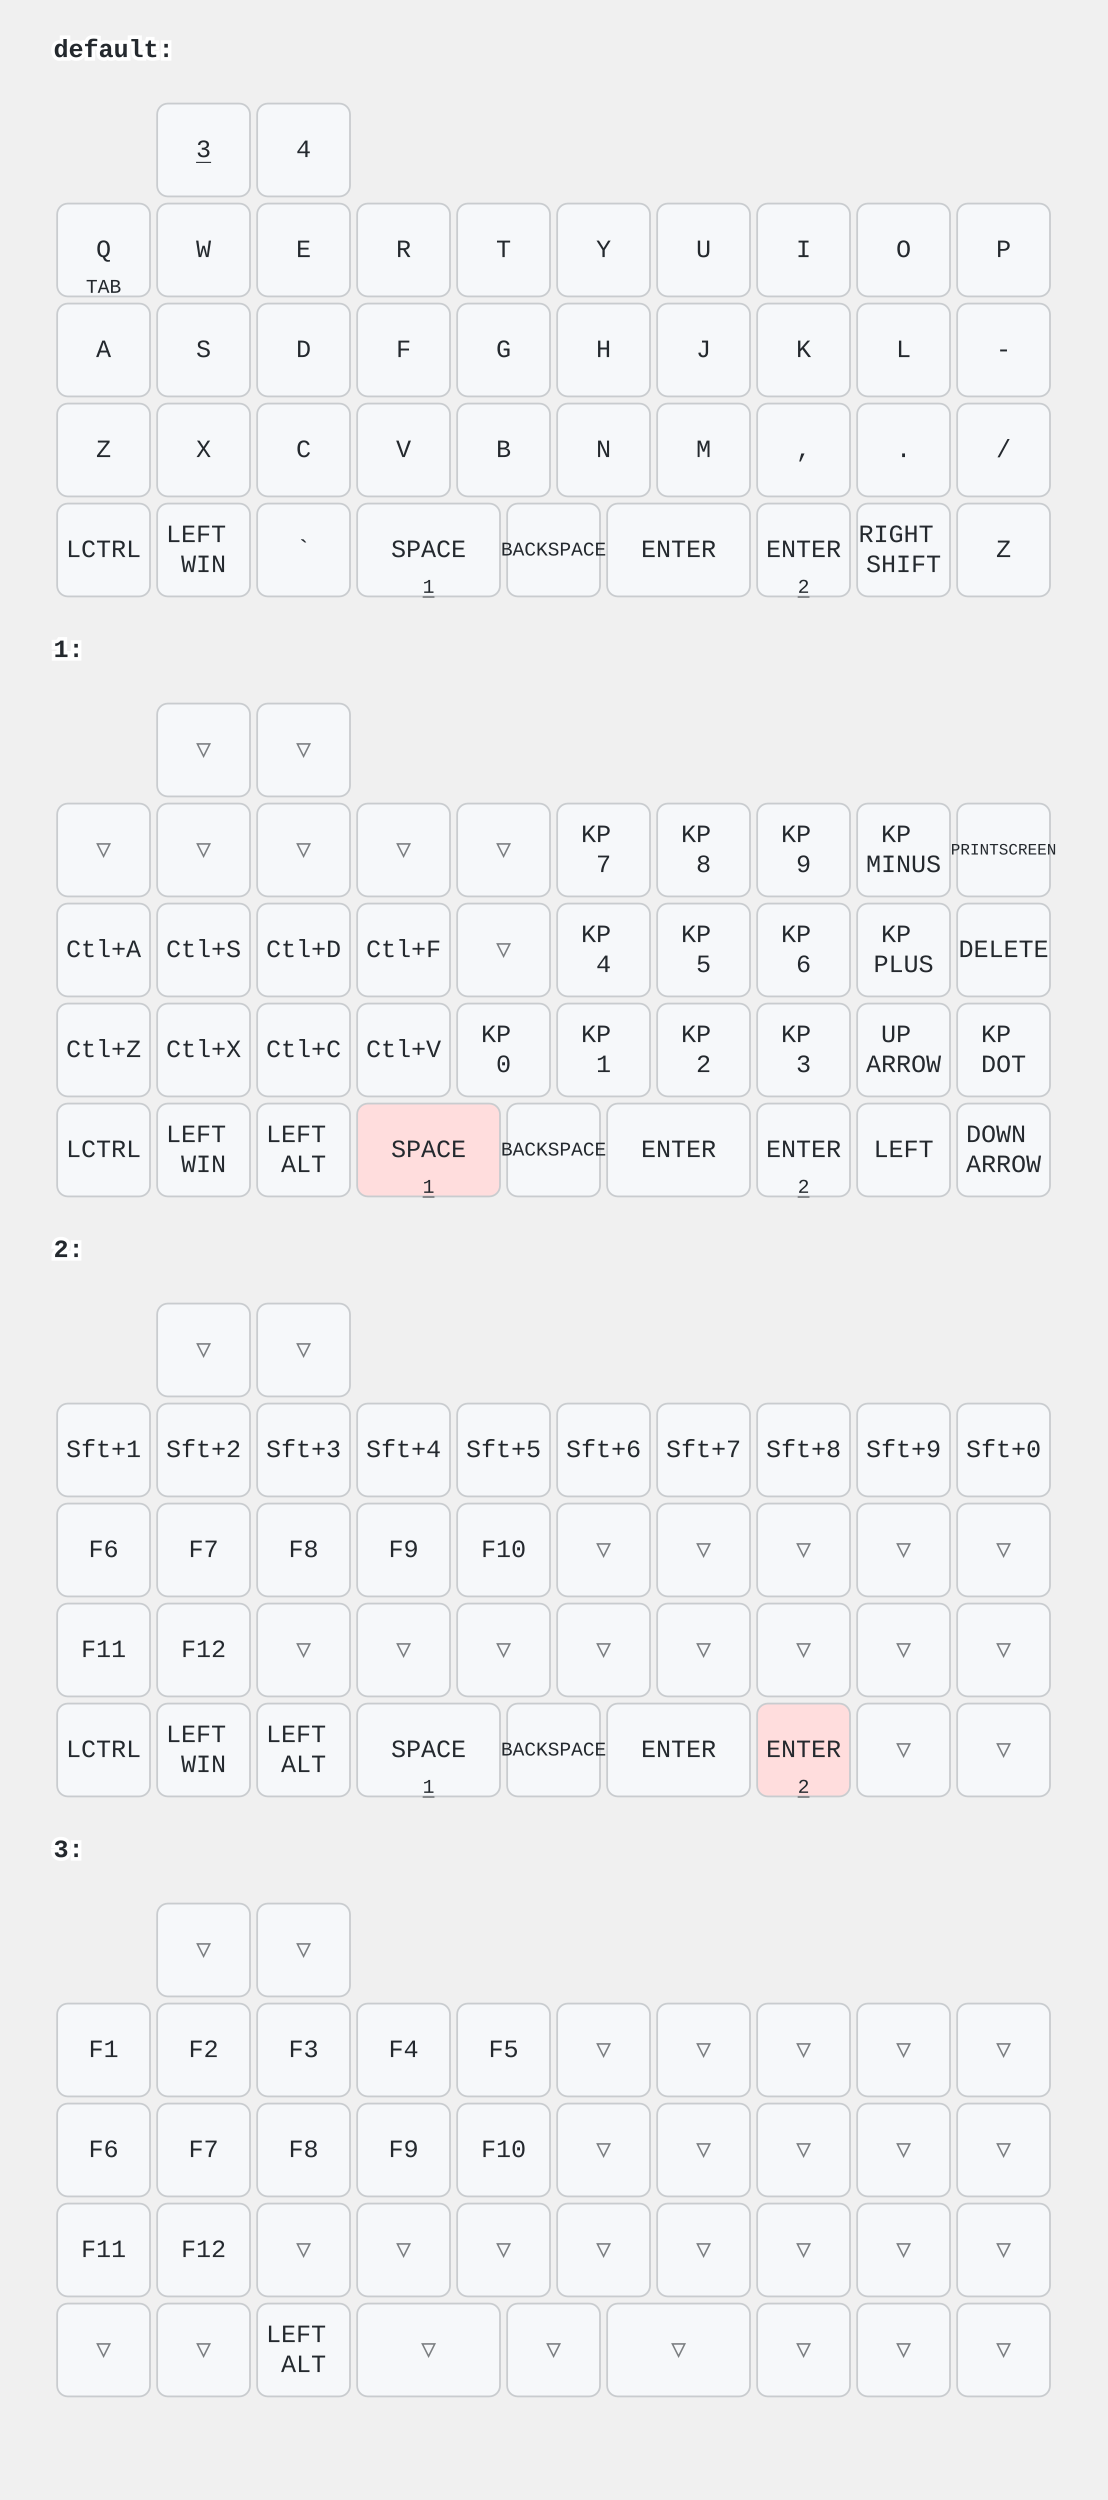
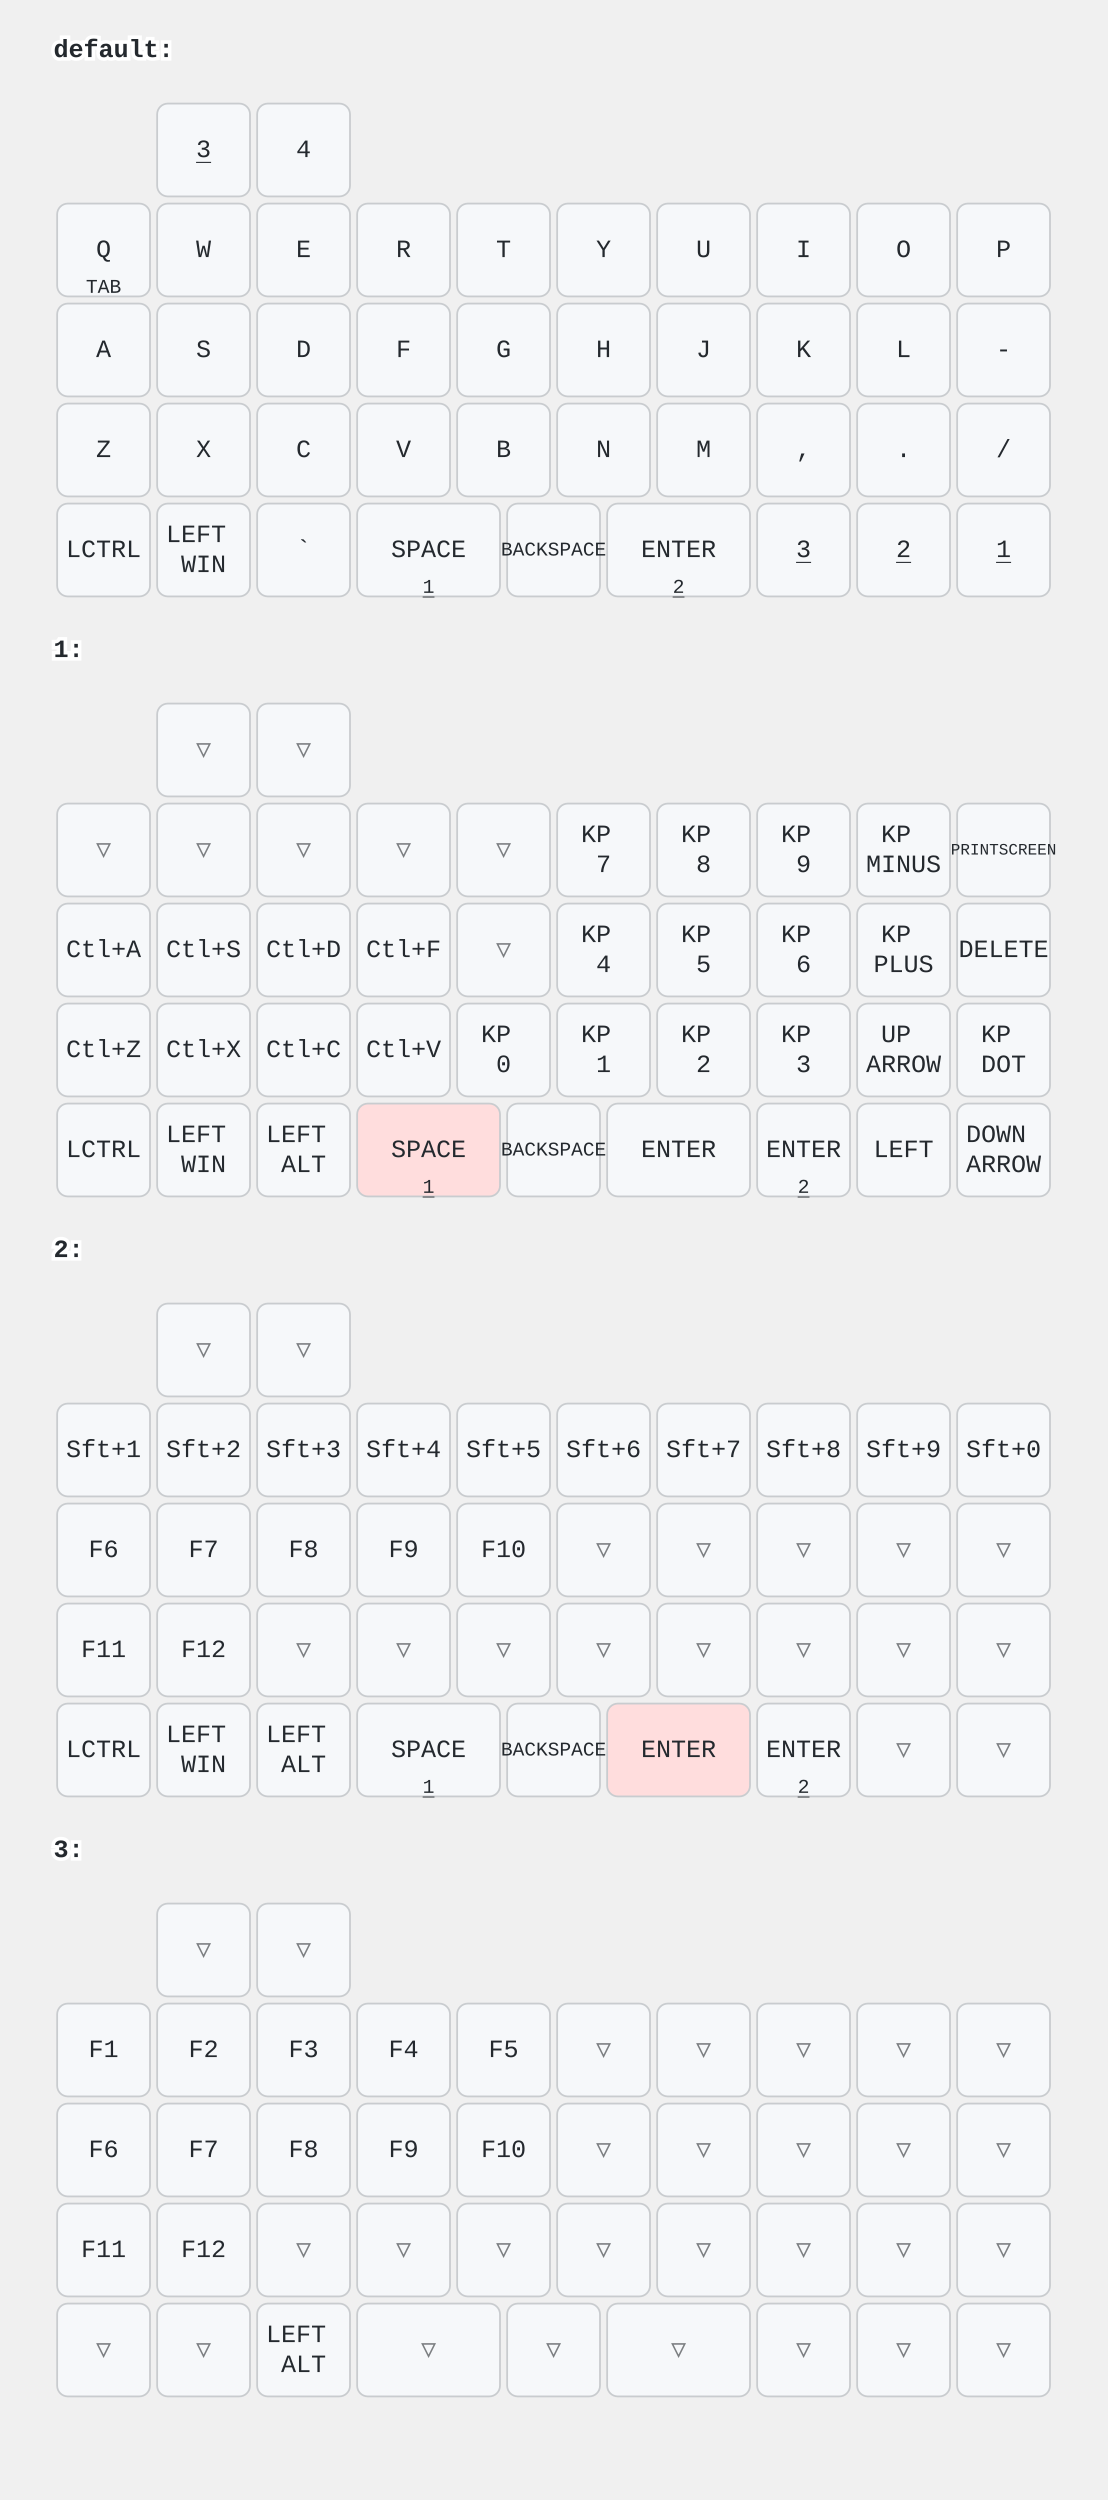
<svg xmlns="http://www.w3.org/2000/svg" width="620" height="1400" viewBox="0 0 620 1400" class="keymap">
  <style>/* inherit to force styles through use tags */
svg path {
    fill: inherit;
}

/* font and background color specifications */
svg.keymap {
    font-family: SFMono-Regular,Consolas,Liberation Mono,Menlo,monospace;
    font-size: 14px;
    font-kerning: normal;
    text-rendering: optimizeLegibility;
    fill: #24292e;
}

/* default key styling */
rect.key {
    fill: #f6f8fa;
}

rect.key, rect.combo {
    stroke: #c9cccf;
    stroke-width: 1;
}

/* default key side styling, only used is draw_key_sides is set */
rect.side {
    filter: brightness(90%);
}

/* color accent for combo boxes */
rect.combo, rect.combo-separate {
    fill: #cdf;
}

/* color accent for held keys */
rect.held, rect.combo.held {
    fill: #fdd;
}

/* color accent for ghost (optional) keys */
rect.ghost, rect.combo.ghost {
    stroke-dasharray: 4, 4;
    stroke-width: 2;
}

text {
    text-anchor: middle;
    dominant-baseline: middle;
}

/* styling for layer labels */
text.label {
    font-weight: bold;
    text-anchor: start;
    stroke: white;
    stroke-width: 4;
    paint-order: stroke;
}

/* styling for optional footer */
text.footer {
    text-anchor: end;
    dominant-baseline: auto;
    stroke: white;
    stroke-width: 4;
    paint-order: stroke;
}

/* styling for combo tap, and key non-tap label text */
text.combo, text.hold, text.shifted, text.left, text.right {
    font-size: 11px;
}

text.hold {
    text-anchor: middle;
    dominant-baseline: auto;
}

text.shifted {
    text-anchor: middle;
    dominant-baseline: hanging;
}

text.left {
    text-anchor: start;
}

text.right {
    text-anchor: end;
}

text.layer-activator {
    text-decoration: underline;
}

/* styling for hold/shifted label text in combo box */
text.combo.hold, text.combo.shifted, text.combo.left, text.combo.right {
    font-size: 8px;
}

/* lighter symbol for transparent keys */
text.trans {
    fill: #7b7e81;
}

/* styling for combo dendrons */
path.combo {
    stroke-width: 1;
    stroke: gray;
    fill: none;
}

/* Start Tabler Icons Cleanup */
/* cannot use height/width with glyphs */
.icon-tabler &gt; path {
    fill: inherit;
    stroke: inherit;
    stroke-width: 2;
}
/* hide tabler's default box */
.icon-tabler &gt; path[stroke="none"][fill="none"] {
    visibility: hidden;
}
/* End Tabler Icons Cleanup */
</style>
  <g transform="translate(30, 0)" class="layer-default">
    <text x="0" y="28" class="label" id="default">default:</text>
    <g transform="translate(0, 56)">
      <g transform="translate(84, 28)" class="key keypos-0">
        <rect rx="6" ry="6" x="-26" y="-26" width="52" height="52" class="key" />
        <a href="#x_x">
          <text x="0" y="0" class="key tap layer-activator">3</text>
        </a>
      </g>
      <g transform="translate(140, 28)" class="key keypos-1">
        <rect rx="6" ry="6" x="-26" y="-26" width="52" height="52" class="key" />
        <text x="0" y="0" class="key tap">4</text>
      </g>
      <g transform="translate(28, 84)" class="key keypos-2">
        <rect rx="6" ry="6" x="-26" y="-26" width="52" height="52" class="key" />
        <text x="0" y="0" class="key tap">Q</text>
        <text x="0" y="24" class="key hold">TAB</text>
      </g>
      <g transform="translate(84, 84)" class="key keypos-3">
        <rect rx="6" ry="6" x="-26" y="-26" width="52" height="52" class="key" />
        <text x="0" y="0" class="key tap">W</text>
      </g>
      <g transform="translate(140, 84)" class="key keypos-4">
        <rect rx="6" ry="6" x="-26" y="-26" width="52" height="52" class="key" />
        <text x="0" y="0" class="key tap">E</text>
      </g>
      <g transform="translate(196, 84)" class="key keypos-5">
        <rect rx="6" ry="6" x="-26" y="-26" width="52" height="52" class="key" />
        <text x="0" y="0" class="key tap">R</text>
      </g>
      <g transform="translate(252, 84)" class="key keypos-6">
        <rect rx="6" ry="6" x="-26" y="-26" width="52" height="52" class="key" />
        <text x="0" y="0" class="key tap">T</text>
      </g>
      <g transform="translate(308, 84)" class="key keypos-7">
        <rect rx="6" ry="6" x="-26" y="-26" width="52" height="52" class="key" />
        <text x="0" y="0" class="key tap">Y</text>
      </g>
      <g transform="translate(364, 84)" class="key keypos-8">
        <rect rx="6" ry="6" x="-26" y="-26" width="52" height="52" class="key" />
        <text x="0" y="0" class="key tap">U</text>
      </g>
      <g transform="translate(420, 84)" class="key keypos-9">
        <rect rx="6" ry="6" x="-26" y="-26" width="52" height="52" class="key" />
        <text x="0" y="0" class="key tap">I</text>
      </g>
      <g transform="translate(476, 84)" class="key keypos-10">
        <rect rx="6" ry="6" x="-26" y="-26" width="52" height="52" class="key" />
        <text x="0" y="0" class="key tap">O</text>
      </g>
      <g transform="translate(532, 84)" class="key keypos-11">
        <rect rx="6" ry="6" x="-26" y="-26" width="52" height="52" class="key" />
        <text x="0" y="0" class="key tap">P</text>
      </g>
      <g transform="translate(28, 140)" class="key keypos-12">
        <rect rx="6" ry="6" x="-26" y="-26" width="52" height="52" class="key" />
        <text x="0" y="0" class="key tap">A</text>
      </g>
      <g transform="translate(84, 140)" class="key keypos-13">
        <rect rx="6" ry="6" x="-26" y="-26" width="52" height="52" class="key" />
        <text x="0" y="0" class="key tap">S</text>
      </g>
      <g transform="translate(140, 140)" class="key keypos-14">
        <rect rx="6" ry="6" x="-26" y="-26" width="52" height="52" class="key" />
        <text x="0" y="0" class="key tap">D</text>
      </g>
      <g transform="translate(196, 140)" class="key keypos-15">
        <rect rx="6" ry="6" x="-26" y="-26" width="52" height="52" class="key" />
        <text x="0" y="0" class="key tap">F</text>
      </g>
      <g transform="translate(252, 140)" class="key keypos-16">
        <rect rx="6" ry="6" x="-26" y="-26" width="52" height="52" class="key" />
        <text x="0" y="0" class="key tap">G</text>
      </g>
      <g transform="translate(308, 140)" class="key keypos-17">
        <rect rx="6" ry="6" x="-26" y="-26" width="52" height="52" class="key" />
        <text x="0" y="0" class="key tap">H</text>
      </g>
      <g transform="translate(364, 140)" class="key keypos-18">
        <rect rx="6" ry="6" x="-26" y="-26" width="52" height="52" class="key" />
        <text x="0" y="0" class="key tap">J</text>
      </g>
      <g transform="translate(420, 140)" class="key keypos-19">
        <rect rx="6" ry="6" x="-26" y="-26" width="52" height="52" class="key" />
        <text x="0" y="0" class="key tap">K</text>
      </g>
      <g transform="translate(476, 140)" class="key keypos-20">
        <rect rx="6" ry="6" x="-26" y="-26" width="52" height="52" class="key" />
        <text x="0" y="0" class="key tap">L</text>
      </g>
      <g transform="translate(532, 140)" class="key keypos-21">
        <rect rx="6" ry="6" x="-26" y="-26" width="52" height="52" class="key" />
        <text x="0" y="0" class="key tap">-</text>
      </g>
      <g transform="translate(28, 196)" class="key keypos-22">
        <rect rx="6" ry="6" x="-26" y="-26" width="52" height="52" class="key" />
        <text x="0" y="0" class="key tap">Z</text>
      </g>
      <g transform="translate(84, 196)" class="key keypos-23">
        <rect rx="6" ry="6" x="-26" y="-26" width="52" height="52" class="key" />
        <text x="0" y="0" class="key tap">X</text>
      </g>
      <g transform="translate(140, 196)" class="key keypos-24">
        <rect rx="6" ry="6" x="-26" y="-26" width="52" height="52" class="key" />
        <text x="0" y="0" class="key tap">C</text>
      </g>
      <g transform="translate(196, 196)" class="key keypos-25">
        <rect rx="6" ry="6" x="-26" y="-26" width="52" height="52" class="key" />
        <text x="0" y="0" class="key tap">V</text>
      </g>
      <g transform="translate(252, 196)" class="key keypos-26">
        <rect rx="6" ry="6" x="-26" y="-26" width="52" height="52" class="key" />
        <text x="0" y="0" class="key tap">B</text>
      </g>
      <g transform="translate(308, 196)" class="key keypos-27">
        <rect rx="6" ry="6" x="-26" y="-26" width="52" height="52" class="key" />
        <text x="0" y="0" class="key tap">N</text>
      </g>
      <g transform="translate(364, 196)" class="key keypos-28">
        <rect rx="6" ry="6" x="-26" y="-26" width="52" height="52" class="key" />
        <text x="0" y="0" class="key tap">M</text>
      </g>
      <g transform="translate(420, 196)" class="key keypos-29">
        <rect rx="6" ry="6" x="-26" y="-26" width="52" height="52" class="key" />
        <text x="0" y="0" class="key tap">,</text>
      </g>
      <g transform="translate(476, 196)" class="key keypos-30">
        <rect rx="6" ry="6" x="-26" y="-26" width="52" height="52" class="key" />
        <text x="0" y="0" class="key tap">.</text>
      </g>
      <g transform="translate(532, 196)" class="key keypos-31">
        <rect rx="6" ry="6" x="-26" y="-26" width="52" height="52" class="key" />
        <text x="0" y="0" class="key tap">/</text>
      </g>
      <g transform="translate(28, 252)" class="key keypos-32">
        <rect rx="6" ry="6" x="-26" y="-26" width="52" height="52" class="key" />
        <text x="0" y="0" class="key tap">LCTRL</text>
      </g>
      <g transform="translate(84, 252)" class="key keypos-33">
        <rect rx="6" ry="6" x="-26" y="-26" width="52" height="52" class="key" />
        <text x="0" y="0" class="key tap">
          <tspan x="0" dy="-0.6em">LEFT</tspan>
          <tspan x="0" dy="1.2em">WIN</tspan>
        </text>
      </g>
      <g transform="translate(140, 252)" class="key keypos-34">
        <rect rx="6" ry="6" x="-26" y="-26" width="52" height="52" class="key" />
        <text x="0" y="0" class="key tap">`</text>
      </g>
      <g transform="translate(210, 252)" class="key keypos-35">
        <rect rx="6" ry="6" x="-40" y="-26" width="80" height="52" class="key" />
        <text x="0" y="0" class="key tap">SPACE</text>
        <a href="#x_x">
          <text x="0" y="24" class="key hold layer-activator">1</text>
        </a>
      </g>
      <g transform="translate(280, 252)" class="key keypos-36">
        <rect rx="6" ry="6" x="-26" y="-26" width="52" height="52" class="key" />
        <text x="0" y="0" class="key tap">
          <tspan style="font-size: 78%">BACKSPACE</tspan>
        </text>
      </g>
      <g transform="translate(350, 252)" class="key keypos-37">
        <rect rx="6" ry="6" x="-40" y="-26" width="80" height="52" class="key" />
        <text x="0" y="0" class="key tap">ENTER</text>
-       </g>
-       <g transform="translate(420, 252)" class="key keypos-38">
-         <rect rx="6" ry="6" x="-26" y="-26" width="52" height="52" class="key" />
-         <text x="0" y="0" class="key tap">ENTER</text>
        <a href="#x_x">
          <text x="0" y="24" class="key hold layer-activator">2</text>
        </a>
      </g>
+       <g transform="translate(420, 252)" class="key keypos-38">
+         <rect rx="6" ry="6" x="-26" y="-26" width="52" height="52" class="key" />
+         <a href="#x_x">
+           <text x="0" y="0" class="key tap layer-activator">3</text>
+         </a>
+       </g>
      <g transform="translate(476, 252)" class="key keypos-39">
        <rect rx="6" ry="6" x="-26" y="-26" width="52" height="52" class="key" />
-         <text x="0" y="0" class="key tap">
-           <tspan x="0" dy="-0.6em">RIGHT</tspan>
-           <tspan x="0" dy="1.2em">SHIFT</tspan>
-         </text>
+         <a href="#x_x">
+           <text x="0" y="0" class="key tap layer-activator">2</text>
+         </a>
      </g>
      <g transform="translate(532, 252)" class="key keypos-40">
        <rect rx="6" ry="6" x="-26" y="-26" width="52" height="52" class="key" />
-         <text x="0" y="0" class="key tap">Z</text>
+         <a href="#x_x">
+           <text x="0" y="0" class="key tap layer-activator">1</text>
+         </a>
      </g>
    </g>
  </g>
  <g transform="translate(30, 336)" class="layer-1">
    <text x="0" y="28" class="label" id="x_x">1:</text>
    <g transform="translate(0, 56)">
      <g transform="translate(84, 28)" class="key trans keypos-0">
        <rect rx="6" ry="6" x="-26" y="-26" width="52" height="52" class="key trans" />
        <text x="0" y="0" class="key trans tap">▽</text>
      </g>
      <g transform="translate(140, 28)" class="key trans keypos-1">
        <rect rx="6" ry="6" x="-26" y="-26" width="52" height="52" class="key trans" />
        <text x="0" y="0" class="key trans tap">▽</text>
      </g>
      <g transform="translate(28, 84)" class="key trans keypos-2">
        <rect rx="6" ry="6" x="-26" y="-26" width="52" height="52" class="key trans" />
        <text x="0" y="0" class="key trans tap">▽</text>
      </g>
      <g transform="translate(84, 84)" class="key trans keypos-3">
        <rect rx="6" ry="6" x="-26" y="-26" width="52" height="52" class="key trans" />
        <text x="0" y="0" class="key trans tap">▽</text>
      </g>
      <g transform="translate(140, 84)" class="key trans keypos-4">
        <rect rx="6" ry="6" x="-26" y="-26" width="52" height="52" class="key trans" />
        <text x="0" y="0" class="key trans tap">▽</text>
      </g>
      <g transform="translate(196, 84)" class="key trans keypos-5">
        <rect rx="6" ry="6" x="-26" y="-26" width="52" height="52" class="key trans" />
        <text x="0" y="0" class="key trans tap">▽</text>
      </g>
      <g transform="translate(252, 84)" class="key trans keypos-6">
        <rect rx="6" ry="6" x="-26" y="-26" width="52" height="52" class="key trans" />
        <text x="0" y="0" class="key trans tap">▽</text>
      </g>
      <g transform="translate(308, 84)" class="key keypos-7">
        <rect rx="6" ry="6" x="-26" y="-26" width="52" height="52" class="key" />
        <text x="0" y="0" class="key tap">
          <tspan x="0" dy="-0.6em">KP</tspan>
          <tspan x="0" dy="1.2em">7</tspan>
        </text>
      </g>
      <g transform="translate(364, 84)" class="key keypos-8">
        <rect rx="6" ry="6" x="-26" y="-26" width="52" height="52" class="key" />
        <text x="0" y="0" class="key tap">
          <tspan x="0" dy="-0.6em">KP</tspan>
          <tspan x="0" dy="1.2em">8</tspan>
        </text>
      </g>
      <g transform="translate(420, 84)" class="key keypos-9">
        <rect rx="6" ry="6" x="-26" y="-26" width="52" height="52" class="key" />
        <text x="0" y="0" class="key tap">
          <tspan x="0" dy="-0.6em">KP</tspan>
          <tspan x="0" dy="1.2em">9</tspan>
        </text>
      </g>
      <g transform="translate(476, 84)" class="key keypos-10">
        <rect rx="6" ry="6" x="-26" y="-26" width="52" height="52" class="key" />
        <text x="0" y="0" class="key tap">
          <tspan x="0" dy="-0.6em">KP</tspan>
          <tspan x="0" dy="1.2em">MINUS</tspan>
        </text>
      </g>
      <g transform="translate(532, 84)" class="key keypos-11">
        <rect rx="6" ry="6" x="-26" y="-26" width="52" height="52" class="key" />
        <text x="0" y="0" class="key tap">
          <tspan style="font-size: 64%">PRINTSCREEN</tspan>
        </text>
      </g>
      <g transform="translate(28, 140)" class="key keypos-12">
        <rect rx="6" ry="6" x="-26" y="-26" width="52" height="52" class="key" />
        <text x="0" y="0" class="key tap">Ctl+A</text>
      </g>
      <g transform="translate(84, 140)" class="key keypos-13">
        <rect rx="6" ry="6" x="-26" y="-26" width="52" height="52" class="key" />
        <text x="0" y="0" class="key tap">Ctl+S</text>
      </g>
      <g transform="translate(140, 140)" class="key keypos-14">
        <rect rx="6" ry="6" x="-26" y="-26" width="52" height="52" class="key" />
        <text x="0" y="0" class="key tap">Ctl+D</text>
      </g>
      <g transform="translate(196, 140)" class="key keypos-15">
        <rect rx="6" ry="6" x="-26" y="-26" width="52" height="52" class="key" />
        <text x="0" y="0" class="key tap">Ctl+F</text>
      </g>
      <g transform="translate(252, 140)" class="key trans keypos-16">
        <rect rx="6" ry="6" x="-26" y="-26" width="52" height="52" class="key trans" />
        <text x="0" y="0" class="key trans tap">▽</text>
      </g>
      <g transform="translate(308, 140)" class="key keypos-17">
        <rect rx="6" ry="6" x="-26" y="-26" width="52" height="52" class="key" />
        <text x="0" y="0" class="key tap">
          <tspan x="0" dy="-0.6em">KP</tspan>
          <tspan x="0" dy="1.2em">4</tspan>
        </text>
      </g>
      <g transform="translate(364, 140)" class="key keypos-18">
        <rect rx="6" ry="6" x="-26" y="-26" width="52" height="52" class="key" />
        <text x="0" y="0" class="key tap">
          <tspan x="0" dy="-0.6em">KP</tspan>
          <tspan x="0" dy="1.2em">5</tspan>
        </text>
      </g>
      <g transform="translate(420, 140)" class="key keypos-19">
        <rect rx="6" ry="6" x="-26" y="-26" width="52" height="52" class="key" />
        <text x="0" y="0" class="key tap">
          <tspan x="0" dy="-0.6em">KP</tspan>
          <tspan x="0" dy="1.2em">6</tspan>
        </text>
      </g>
      <g transform="translate(476, 140)" class="key keypos-20">
        <rect rx="6" ry="6" x="-26" y="-26" width="52" height="52" class="key" />
        <text x="0" y="0" class="key tap">
          <tspan x="0" dy="-0.6em">KP</tspan>
          <tspan x="0" dy="1.2em">PLUS</tspan>
        </text>
      </g>
      <g transform="translate(532, 140)" class="key keypos-21">
        <rect rx="6" ry="6" x="-26" y="-26" width="52" height="52" class="key" />
        <text x="0" y="0" class="key tap">DELETE</text>
      </g>
      <g transform="translate(28, 196)" class="key keypos-22">
        <rect rx="6" ry="6" x="-26" y="-26" width="52" height="52" class="key" />
        <text x="0" y="0" class="key tap">Ctl+Z</text>
      </g>
      <g transform="translate(84, 196)" class="key keypos-23">
        <rect rx="6" ry="6" x="-26" y="-26" width="52" height="52" class="key" />
        <text x="0" y="0" class="key tap">Ctl+X</text>
      </g>
      <g transform="translate(140, 196)" class="key keypos-24">
        <rect rx="6" ry="6" x="-26" y="-26" width="52" height="52" class="key" />
        <text x="0" y="0" class="key tap">Ctl+C</text>
      </g>
      <g transform="translate(196, 196)" class="key keypos-25">
        <rect rx="6" ry="6" x="-26" y="-26" width="52" height="52" class="key" />
        <text x="0" y="0" class="key tap">Ctl+V</text>
      </g>
      <g transform="translate(252, 196)" class="key keypos-26">
        <rect rx="6" ry="6" x="-26" y="-26" width="52" height="52" class="key" />
        <text x="0" y="0" class="key tap">
          <tspan x="0" dy="-0.6em">KP</tspan>
          <tspan x="0" dy="1.2em">0</tspan>
        </text>
      </g>
      <g transform="translate(308, 196)" class="key keypos-27">
        <rect rx="6" ry="6" x="-26" y="-26" width="52" height="52" class="key" />
        <text x="0" y="0" class="key tap">
          <tspan x="0" dy="-0.6em">KP</tspan>
          <tspan x="0" dy="1.2em">1</tspan>
        </text>
      </g>
      <g transform="translate(364, 196)" class="key keypos-28">
        <rect rx="6" ry="6" x="-26" y="-26" width="52" height="52" class="key" />
        <text x="0" y="0" class="key tap">
          <tspan x="0" dy="-0.6em">KP</tspan>
          <tspan x="0" dy="1.2em">2</tspan>
        </text>
      </g>
      <g transform="translate(420, 196)" class="key keypos-29">
        <rect rx="6" ry="6" x="-26" y="-26" width="52" height="52" class="key" />
        <text x="0" y="0" class="key tap">
          <tspan x="0" dy="-0.6em">KP</tspan>
          <tspan x="0" dy="1.2em">3</tspan>
        </text>
      </g>
      <g transform="translate(476, 196)" class="key keypos-30">
        <rect rx="6" ry="6" x="-26" y="-26" width="52" height="52" class="key" />
        <text x="0" y="0" class="key tap">
          <tspan x="0" dy="-0.6em">UP</tspan>
          <tspan x="0" dy="1.2em">ARROW</tspan>
        </text>
      </g>
      <g transform="translate(532, 196)" class="key keypos-31">
        <rect rx="6" ry="6" x="-26" y="-26" width="52" height="52" class="key" />
        <text x="0" y="0" class="key tap">
          <tspan x="0" dy="-0.6em">KP</tspan>
          <tspan x="0" dy="1.2em">DOT</tspan>
        </text>
      </g>
      <g transform="translate(28, 252)" class="key keypos-32">
        <rect rx="6" ry="6" x="-26" y="-26" width="52" height="52" class="key" />
        <text x="0" y="0" class="key tap">LCTRL</text>
      </g>
      <g transform="translate(84, 252)" class="key keypos-33">
        <rect rx="6" ry="6" x="-26" y="-26" width="52" height="52" class="key" />
        <text x="0" y="0" class="key tap">
          <tspan x="0" dy="-0.6em">LEFT</tspan>
          <tspan x="0" dy="1.2em">WIN</tspan>
        </text>
      </g>
      <g transform="translate(140, 252)" class="key keypos-34">
        <rect rx="6" ry="6" x="-26" y="-26" width="52" height="52" class="key" />
        <text x="0" y="0" class="key tap">
          <tspan x="0" dy="-0.6em">LEFT</tspan>
          <tspan x="0" dy="1.2em">ALT</tspan>
        </text>
      </g>
      <g transform="translate(210, 252)" class="key held keypos-35">
        <rect rx="6" ry="6" x="-40" y="-26" width="80" height="52" class="key held" />
        <text x="0" y="0" class="key held tap">SPACE</text>
        <a href="#x_x">
          <text x="0" y="24" class="key held hold layer-activator">1</text>
        </a>
      </g>
      <g transform="translate(280, 252)" class="key keypos-36">
        <rect rx="6" ry="6" x="-26" y="-26" width="52" height="52" class="key" />
        <text x="0" y="0" class="key tap">
          <tspan style="font-size: 78%">BACKSPACE</tspan>
        </text>
      </g>
      <g transform="translate(350, 252)" class="key keypos-37">
        <rect rx="6" ry="6" x="-40" y="-26" width="80" height="52" class="key" />
        <text x="0" y="0" class="key tap">ENTER</text>
      </g>
      <g transform="translate(420, 252)" class="key keypos-38">
        <rect rx="6" ry="6" x="-26" y="-26" width="52" height="52" class="key" />
        <text x="0" y="0" class="key tap">ENTER</text>
        <a href="#x_x">
          <text x="0" y="24" class="key hold layer-activator">2</text>
        </a>
      </g>
      <g transform="translate(476, 252)" class="key keypos-39">
        <rect rx="6" ry="6" x="-26" y="-26" width="52" height="52" class="key" />
        <text x="0" y="0" class="key tap">LEFT</text>
      </g>
      <g transform="translate(532, 252)" class="key keypos-40">
        <rect rx="6" ry="6" x="-26" y="-26" width="52" height="52" class="key" />
        <text x="0" y="0" class="key tap">
          <tspan x="0" dy="-0.6em">DOWN</tspan>
          <tspan x="0" dy="1.2em">ARROW</tspan>
        </text>
      </g>
    </g>
  </g>
  <g transform="translate(30, 672)" class="layer-2">
    <text x="0" y="28" class="label" id="x_x">2:</text>
    <g transform="translate(0, 56)">
      <g transform="translate(84, 28)" class="key trans keypos-0">
        <rect rx="6" ry="6" x="-26" y="-26" width="52" height="52" class="key trans" />
        <text x="0" y="0" class="key trans tap">▽</text>
      </g>
      <g transform="translate(140, 28)" class="key trans keypos-1">
        <rect rx="6" ry="6" x="-26" y="-26" width="52" height="52" class="key trans" />
        <text x="0" y="0" class="key trans tap">▽</text>
      </g>
      <g transform="translate(28, 84)" class="key keypos-2">
        <rect rx="6" ry="6" x="-26" y="-26" width="52" height="52" class="key" />
        <text x="0" y="0" class="key tap">Sft+1</text>
      </g>
      <g transform="translate(84, 84)" class="key keypos-3">
        <rect rx="6" ry="6" x="-26" y="-26" width="52" height="52" class="key" />
        <text x="0" y="0" class="key tap">Sft+2</text>
      </g>
      <g transform="translate(140, 84)" class="key keypos-4">
        <rect rx="6" ry="6" x="-26" y="-26" width="52" height="52" class="key" />
        <text x="0" y="0" class="key tap">Sft+3</text>
      </g>
      <g transform="translate(196, 84)" class="key keypos-5">
        <rect rx="6" ry="6" x="-26" y="-26" width="52" height="52" class="key" />
        <text x="0" y="0" class="key tap">Sft+4</text>
      </g>
      <g transform="translate(252, 84)" class="key keypos-6">
        <rect rx="6" ry="6" x="-26" y="-26" width="52" height="52" class="key" />
        <text x="0" y="0" class="key tap">Sft+5</text>
      </g>
      <g transform="translate(308, 84)" class="key keypos-7">
        <rect rx="6" ry="6" x="-26" y="-26" width="52" height="52" class="key" />
        <text x="0" y="0" class="key tap">Sft+6</text>
      </g>
      <g transform="translate(364, 84)" class="key keypos-8">
        <rect rx="6" ry="6" x="-26" y="-26" width="52" height="52" class="key" />
        <text x="0" y="0" class="key tap">Sft+7</text>
      </g>
      <g transform="translate(420, 84)" class="key keypos-9">
        <rect rx="6" ry="6" x="-26" y="-26" width="52" height="52" class="key" />
        <text x="0" y="0" class="key tap">Sft+8</text>
      </g>
      <g transform="translate(476, 84)" class="key keypos-10">
        <rect rx="6" ry="6" x="-26" y="-26" width="52" height="52" class="key" />
        <text x="0" y="0" class="key tap">Sft+9</text>
      </g>
      <g transform="translate(532, 84)" class="key keypos-11">
        <rect rx="6" ry="6" x="-26" y="-26" width="52" height="52" class="key" />
        <text x="0" y="0" class="key tap">Sft+0</text>
      </g>
      <g transform="translate(28, 140)" class="key keypos-12">
        <rect rx="6" ry="6" x="-26" y="-26" width="52" height="52" class="key" />
        <text x="0" y="0" class="key tap">F6</text>
      </g>
      <g transform="translate(84, 140)" class="key keypos-13">
        <rect rx="6" ry="6" x="-26" y="-26" width="52" height="52" class="key" />
        <text x="0" y="0" class="key tap">F7</text>
      </g>
      <g transform="translate(140, 140)" class="key keypos-14">
        <rect rx="6" ry="6" x="-26" y="-26" width="52" height="52" class="key" />
        <text x="0" y="0" class="key tap">F8</text>
      </g>
      <g transform="translate(196, 140)" class="key keypos-15">
        <rect rx="6" ry="6" x="-26" y="-26" width="52" height="52" class="key" />
        <text x="0" y="0" class="key tap">F9</text>
      </g>
      <g transform="translate(252, 140)" class="key keypos-16">
        <rect rx="6" ry="6" x="-26" y="-26" width="52" height="52" class="key" />
        <text x="0" y="0" class="key tap">F10</text>
      </g>
      <g transform="translate(308, 140)" class="key trans keypos-17">
        <rect rx="6" ry="6" x="-26" y="-26" width="52" height="52" class="key trans" />
        <text x="0" y="0" class="key trans tap">▽</text>
      </g>
      <g transform="translate(364, 140)" class="key trans keypos-18">
        <rect rx="6" ry="6" x="-26" y="-26" width="52" height="52" class="key trans" />
        <text x="0" y="0" class="key trans tap">▽</text>
      </g>
      <g transform="translate(420, 140)" class="key trans keypos-19">
        <rect rx="6" ry="6" x="-26" y="-26" width="52" height="52" class="key trans" />
        <text x="0" y="0" class="key trans tap">▽</text>
      </g>
      <g transform="translate(476, 140)" class="key trans keypos-20">
        <rect rx="6" ry="6" x="-26" y="-26" width="52" height="52" class="key trans" />
        <text x="0" y="0" class="key trans tap">▽</text>
      </g>
      <g transform="translate(532, 140)" class="key trans keypos-21">
        <rect rx="6" ry="6" x="-26" y="-26" width="52" height="52" class="key trans" />
        <text x="0" y="0" class="key trans tap">▽</text>
      </g>
      <g transform="translate(28, 196)" class="key keypos-22">
        <rect rx="6" ry="6" x="-26" y="-26" width="52" height="52" class="key" />
        <text x="0" y="0" class="key tap">F11</text>
      </g>
      <g transform="translate(84, 196)" class="key keypos-23">
        <rect rx="6" ry="6" x="-26" y="-26" width="52" height="52" class="key" />
        <text x="0" y="0" class="key tap">F12</text>
      </g>
      <g transform="translate(140, 196)" class="key trans keypos-24">
        <rect rx="6" ry="6" x="-26" y="-26" width="52" height="52" class="key trans" />
        <text x="0" y="0" class="key trans tap">▽</text>
      </g>
      <g transform="translate(196, 196)" class="key trans keypos-25">
        <rect rx="6" ry="6" x="-26" y="-26" width="52" height="52" class="key trans" />
        <text x="0" y="0" class="key trans tap">▽</text>
      </g>
      <g transform="translate(252, 196)" class="key trans keypos-26">
        <rect rx="6" ry="6" x="-26" y="-26" width="52" height="52" class="key trans" />
        <text x="0" y="0" class="key trans tap">▽</text>
      </g>
      <g transform="translate(308, 196)" class="key trans keypos-27">
        <rect rx="6" ry="6" x="-26" y="-26" width="52" height="52" class="key trans" />
        <text x="0" y="0" class="key trans tap">▽</text>
      </g>
      <g transform="translate(364, 196)" class="key trans keypos-28">
        <rect rx="6" ry="6" x="-26" y="-26" width="52" height="52" class="key trans" />
        <text x="0" y="0" class="key trans tap">▽</text>
      </g>
      <g transform="translate(420, 196)" class="key trans keypos-29">
        <rect rx="6" ry="6" x="-26" y="-26" width="52" height="52" class="key trans" />
        <text x="0" y="0" class="key trans tap">▽</text>
      </g>
      <g transform="translate(476, 196)" class="key trans keypos-30">
        <rect rx="6" ry="6" x="-26" y="-26" width="52" height="52" class="key trans" />
        <text x="0" y="0" class="key trans tap">▽</text>
      </g>
      <g transform="translate(532, 196)" class="key trans keypos-31">
        <rect rx="6" ry="6" x="-26" y="-26" width="52" height="52" class="key trans" />
        <text x="0" y="0" class="key trans tap">▽</text>
      </g>
      <g transform="translate(28, 252)" class="key keypos-32">
        <rect rx="6" ry="6" x="-26" y="-26" width="52" height="52" class="key" />
        <text x="0" y="0" class="key tap">LCTRL</text>
      </g>
      <g transform="translate(84, 252)" class="key keypos-33">
        <rect rx="6" ry="6" x="-26" y="-26" width="52" height="52" class="key" />
        <text x="0" y="0" class="key tap">
          <tspan x="0" dy="-0.6em">LEFT</tspan>
          <tspan x="0" dy="1.2em">WIN</tspan>
        </text>
      </g>
      <g transform="translate(140, 252)" class="key keypos-34">
        <rect rx="6" ry="6" x="-26" y="-26" width="52" height="52" class="key" />
        <text x="0" y="0" class="key tap">
          <tspan x="0" dy="-0.6em">LEFT</tspan>
          <tspan x="0" dy="1.2em">ALT</tspan>
        </text>
      </g>
      <g transform="translate(210, 252)" class="key keypos-35">
        <rect rx="6" ry="6" x="-40" y="-26" width="80" height="52" class="key" />
        <text x="0" y="0" class="key tap">SPACE</text>
        <a href="#x_x">
          <text x="0" y="24" class="key hold layer-activator">1</text>
        </a>
      </g>
      <g transform="translate(280, 252)" class="key keypos-36">
        <rect rx="6" ry="6" x="-26" y="-26" width="52" height="52" class="key" />
        <text x="0" y="0" class="key tap">
          <tspan style="font-size: 78%">BACKSPACE</tspan>
        </text>
      </g>
-       <g transform="translate(350, 252)" class="key keypos-37">
-         <rect rx="6" ry="6" x="-40" y="-26" width="80" height="52" class="key" />
+       <g transform="translate(350, 252)" class="key held keypos-37">
+         <rect rx="6" ry="6" x="-40" y="-26" width="80" height="52" class="key held" />
+         <text x="0" y="0" class="key held tap">ENTER</text>
+       </g>
+       <g transform="translate(420, 252)" class="key keypos-38">
+         <rect rx="6" ry="6" x="-26" y="-26" width="52" height="52" class="key" />
        <text x="0" y="0" class="key tap">ENTER</text>
-       </g>
-       <g transform="translate(420, 252)" class="key held keypos-38">
-         <rect rx="6" ry="6" x="-26" y="-26" width="52" height="52" class="key held" />
-         <text x="0" y="0" class="key held tap">ENTER</text>
        <a href="#x_x">
-           <text x="0" y="24" class="key held hold layer-activator">2</text>
+           <text x="0" y="24" class="key hold layer-activator">2</text>
        </a>
      </g>
      <g transform="translate(476, 252)" class="key trans keypos-39">
        <rect rx="6" ry="6" x="-26" y="-26" width="52" height="52" class="key trans" />
        <text x="0" y="0" class="key trans tap">▽</text>
      </g>
      <g transform="translate(532, 252)" class="key trans keypos-40">
        <rect rx="6" ry="6" x="-26" y="-26" width="52" height="52" class="key trans" />
        <text x="0" y="0" class="key trans tap">▽</text>
      </g>
    </g>
  </g>
  <g transform="translate(30, 1008)" class="layer-3">
    <text x="0" y="28" class="label" id="x_x">3:</text>
    <g transform="translate(0, 56)">
      <g transform="translate(84, 28)" class="key trans keypos-0">
        <rect rx="6" ry="6" x="-26" y="-26" width="52" height="52" class="key trans" />
        <text x="0" y="0" class="key trans tap">▽</text>
      </g>
      <g transform="translate(140, 28)" class="key trans keypos-1">
        <rect rx="6" ry="6" x="-26" y="-26" width="52" height="52" class="key trans" />
        <text x="0" y="0" class="key trans tap">▽</text>
      </g>
      <g transform="translate(28, 84)" class="key keypos-2">
        <rect rx="6" ry="6" x="-26" y="-26" width="52" height="52" class="key" />
        <text x="0" y="0" class="key tap">F1</text>
      </g>
      <g transform="translate(84, 84)" class="key keypos-3">
        <rect rx="6" ry="6" x="-26" y="-26" width="52" height="52" class="key" />
        <text x="0" y="0" class="key tap">F2</text>
      </g>
      <g transform="translate(140, 84)" class="key keypos-4">
        <rect rx="6" ry="6" x="-26" y="-26" width="52" height="52" class="key" />
        <text x="0" y="0" class="key tap">F3</text>
      </g>
      <g transform="translate(196, 84)" class="key keypos-5">
        <rect rx="6" ry="6" x="-26" y="-26" width="52" height="52" class="key" />
        <text x="0" y="0" class="key tap">F4</text>
      </g>
      <g transform="translate(252, 84)" class="key keypos-6">
        <rect rx="6" ry="6" x="-26" y="-26" width="52" height="52" class="key" />
        <text x="0" y="0" class="key tap">F5</text>
      </g>
      <g transform="translate(308, 84)" class="key trans keypos-7">
        <rect rx="6" ry="6" x="-26" y="-26" width="52" height="52" class="key trans" />
        <text x="0" y="0" class="key trans tap">▽</text>
      </g>
      <g transform="translate(364, 84)" class="key trans keypos-8">
        <rect rx="6" ry="6" x="-26" y="-26" width="52" height="52" class="key trans" />
        <text x="0" y="0" class="key trans tap">▽</text>
      </g>
      <g transform="translate(420, 84)" class="key trans keypos-9">
        <rect rx="6" ry="6" x="-26" y="-26" width="52" height="52" class="key trans" />
        <text x="0" y="0" class="key trans tap">▽</text>
      </g>
      <g transform="translate(476, 84)" class="key trans keypos-10">
        <rect rx="6" ry="6" x="-26" y="-26" width="52" height="52" class="key trans" />
        <text x="0" y="0" class="key trans tap">▽</text>
      </g>
      <g transform="translate(532, 84)" class="key trans keypos-11">
        <rect rx="6" ry="6" x="-26" y="-26" width="52" height="52" class="key trans" />
        <text x="0" y="0" class="key trans tap">▽</text>
      </g>
      <g transform="translate(28, 140)" class="key keypos-12">
        <rect rx="6" ry="6" x="-26" y="-26" width="52" height="52" class="key" />
        <text x="0" y="0" class="key tap">F6</text>
      </g>
      <g transform="translate(84, 140)" class="key keypos-13">
        <rect rx="6" ry="6" x="-26" y="-26" width="52" height="52" class="key" />
        <text x="0" y="0" class="key tap">F7</text>
      </g>
      <g transform="translate(140, 140)" class="key keypos-14">
        <rect rx="6" ry="6" x="-26" y="-26" width="52" height="52" class="key" />
        <text x="0" y="0" class="key tap">F8</text>
      </g>
      <g transform="translate(196, 140)" class="key keypos-15">
        <rect rx="6" ry="6" x="-26" y="-26" width="52" height="52" class="key" />
        <text x="0" y="0" class="key tap">F9</text>
      </g>
      <g transform="translate(252, 140)" class="key keypos-16">
        <rect rx="6" ry="6" x="-26" y="-26" width="52" height="52" class="key" />
        <text x="0" y="0" class="key tap">F10</text>
      </g>
      <g transform="translate(308, 140)" class="key trans keypos-17">
        <rect rx="6" ry="6" x="-26" y="-26" width="52" height="52" class="key trans" />
        <text x="0" y="0" class="key trans tap">▽</text>
      </g>
      <g transform="translate(364, 140)" class="key trans keypos-18">
        <rect rx="6" ry="6" x="-26" y="-26" width="52" height="52" class="key trans" />
        <text x="0" y="0" class="key trans tap">▽</text>
      </g>
      <g transform="translate(420, 140)" class="key trans keypos-19">
        <rect rx="6" ry="6" x="-26" y="-26" width="52" height="52" class="key trans" />
        <text x="0" y="0" class="key trans tap">▽</text>
      </g>
      <g transform="translate(476, 140)" class="key trans keypos-20">
        <rect rx="6" ry="6" x="-26" y="-26" width="52" height="52" class="key trans" />
        <text x="0" y="0" class="key trans tap">▽</text>
      </g>
      <g transform="translate(532, 140)" class="key trans keypos-21">
        <rect rx="6" ry="6" x="-26" y="-26" width="52" height="52" class="key trans" />
        <text x="0" y="0" class="key trans tap">▽</text>
      </g>
      <g transform="translate(28, 196)" class="key keypos-22">
        <rect rx="6" ry="6" x="-26" y="-26" width="52" height="52" class="key" />
        <text x="0" y="0" class="key tap">F11</text>
      </g>
      <g transform="translate(84, 196)" class="key keypos-23">
        <rect rx="6" ry="6" x="-26" y="-26" width="52" height="52" class="key" />
        <text x="0" y="0" class="key tap">F12</text>
      </g>
      <g transform="translate(140, 196)" class="key trans keypos-24">
        <rect rx="6" ry="6" x="-26" y="-26" width="52" height="52" class="key trans" />
        <text x="0" y="0" class="key trans tap">▽</text>
      </g>
      <g transform="translate(196, 196)" class="key trans keypos-25">
        <rect rx="6" ry="6" x="-26" y="-26" width="52" height="52" class="key trans" />
        <text x="0" y="0" class="key trans tap">▽</text>
      </g>
      <g transform="translate(252, 196)" class="key trans keypos-26">
        <rect rx="6" ry="6" x="-26" y="-26" width="52" height="52" class="key trans" />
        <text x="0" y="0" class="key trans tap">▽</text>
      </g>
      <g transform="translate(308, 196)" class="key trans keypos-27">
        <rect rx="6" ry="6" x="-26" y="-26" width="52" height="52" class="key trans" />
        <text x="0" y="0" class="key trans tap">▽</text>
      </g>
      <g transform="translate(364, 196)" class="key trans keypos-28">
        <rect rx="6" ry="6" x="-26" y="-26" width="52" height="52" class="key trans" />
        <text x="0" y="0" class="key trans tap">▽</text>
      </g>
      <g transform="translate(420, 196)" class="key trans keypos-29">
        <rect rx="6" ry="6" x="-26" y="-26" width="52" height="52" class="key trans" />
        <text x="0" y="0" class="key trans tap">▽</text>
      </g>
      <g transform="translate(476, 196)" class="key trans keypos-30">
        <rect rx="6" ry="6" x="-26" y="-26" width="52" height="52" class="key trans" />
        <text x="0" y="0" class="key trans tap">▽</text>
      </g>
      <g transform="translate(532, 196)" class="key trans keypos-31">
        <rect rx="6" ry="6" x="-26" y="-26" width="52" height="52" class="key trans" />
        <text x="0" y="0" class="key trans tap">▽</text>
      </g>
      <g transform="translate(28, 252)" class="key trans keypos-32">
        <rect rx="6" ry="6" x="-26" y="-26" width="52" height="52" class="key trans" />
        <text x="0" y="0" class="key trans tap">▽</text>
      </g>
      <g transform="translate(84, 252)" class="key trans keypos-33">
        <rect rx="6" ry="6" x="-26" y="-26" width="52" height="52" class="key trans" />
        <text x="0" y="0" class="key trans tap">▽</text>
      </g>
      <g transform="translate(140, 252)" class="key keypos-34">
        <rect rx="6" ry="6" x="-26" y="-26" width="52" height="52" class="key" />
        <text x="0" y="0" class="key tap">
          <tspan x="0" dy="-0.6em">LEFT</tspan>
          <tspan x="0" dy="1.2em">ALT</tspan>
        </text>
      </g>
      <g transform="translate(210, 252)" class="key trans keypos-35">
        <rect rx="6" ry="6" x="-40" y="-26" width="80" height="52" class="key trans" />
        <text x="0" y="0" class="key trans tap">▽</text>
      </g>
      <g transform="translate(280, 252)" class="key trans keypos-36">
        <rect rx="6" ry="6" x="-26" y="-26" width="52" height="52" class="key trans" />
        <text x="0" y="0" class="key trans tap">▽</text>
      </g>
      <g transform="translate(350, 252)" class="key trans keypos-37">
        <rect rx="6" ry="6" x="-40" y="-26" width="80" height="52" class="key trans" />
        <text x="0" y="0" class="key trans tap">▽</text>
      </g>
      <g transform="translate(420, 252)" class="key trans keypos-38">
        <rect rx="6" ry="6" x="-26" y="-26" width="52" height="52" class="key trans" />
        <text x="0" y="0" class="key trans tap">▽</text>
      </g>
      <g transform="translate(476, 252)" class="key trans keypos-39">
        <rect rx="6" ry="6" x="-26" y="-26" width="52" height="52" class="key trans" />
        <text x="0" y="0" class="key trans tap">▽</text>
      </g>
      <g transform="translate(532, 252)" class="key trans keypos-40">
        <rect rx="6" ry="6" x="-26" y="-26" width="52" height="52" class="key trans" />
        <text x="0" y="0" class="key trans tap">▽</text>
      </g>
    </g>
  </g>
</svg>
